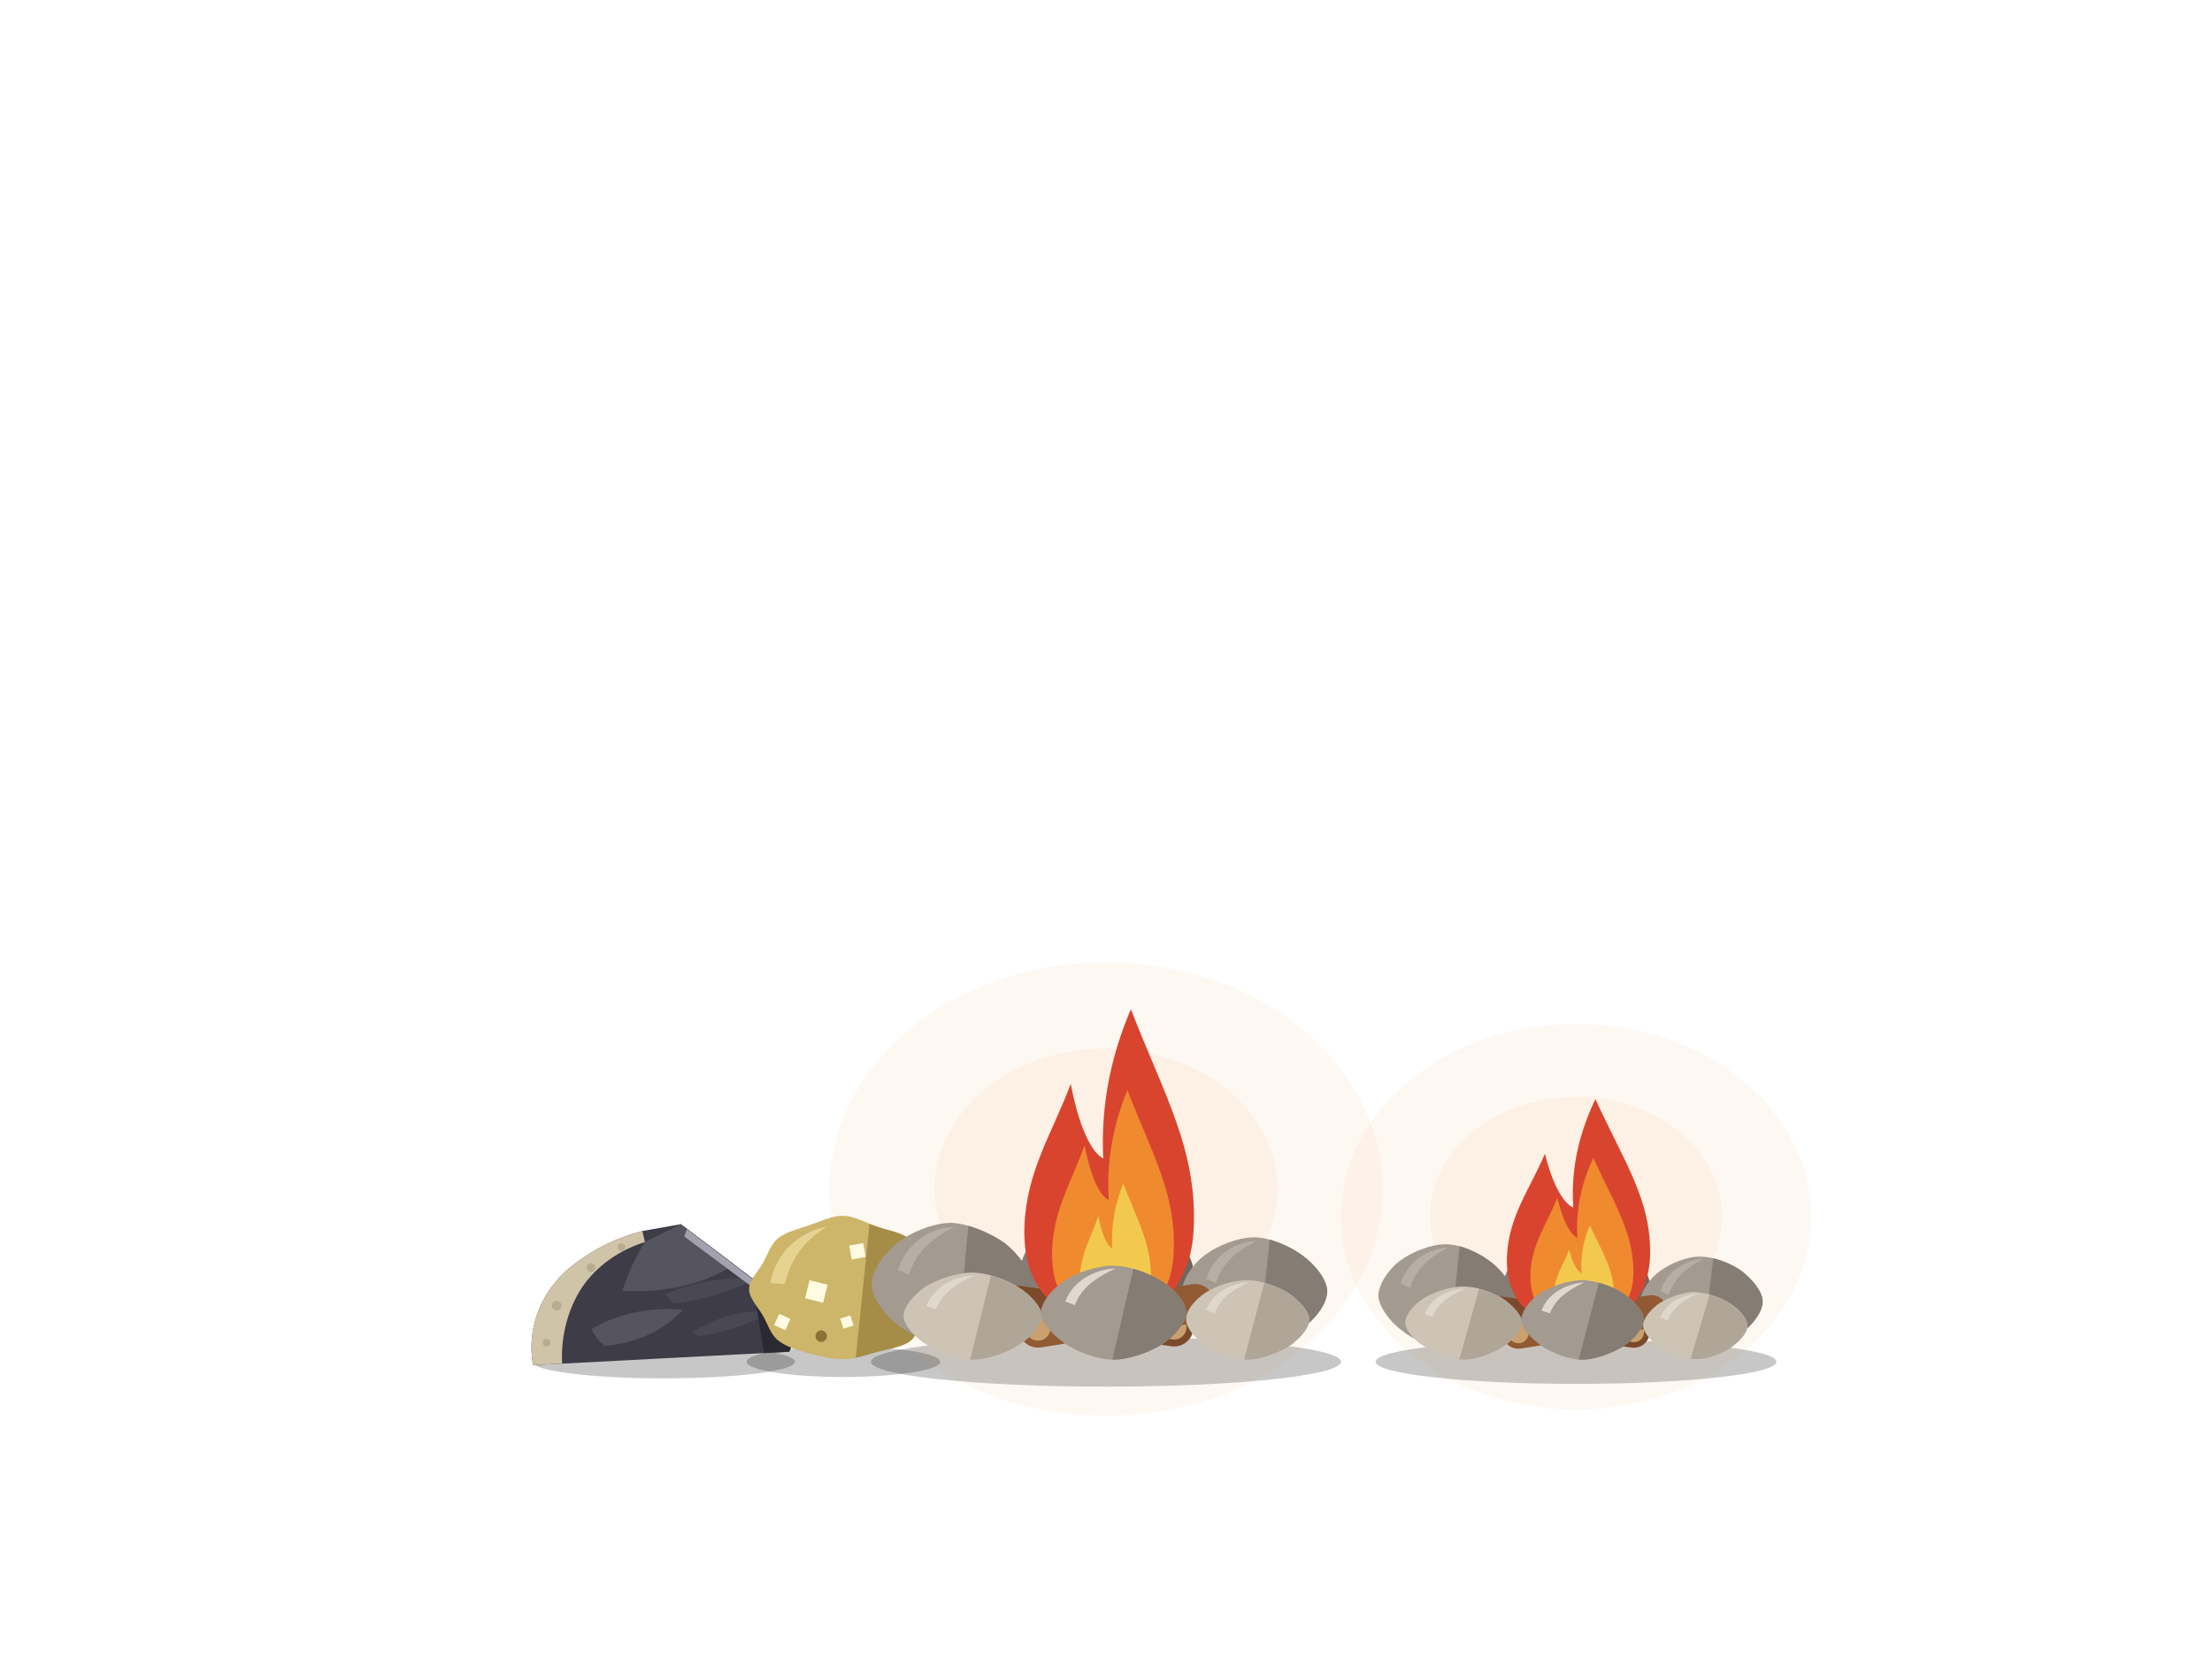
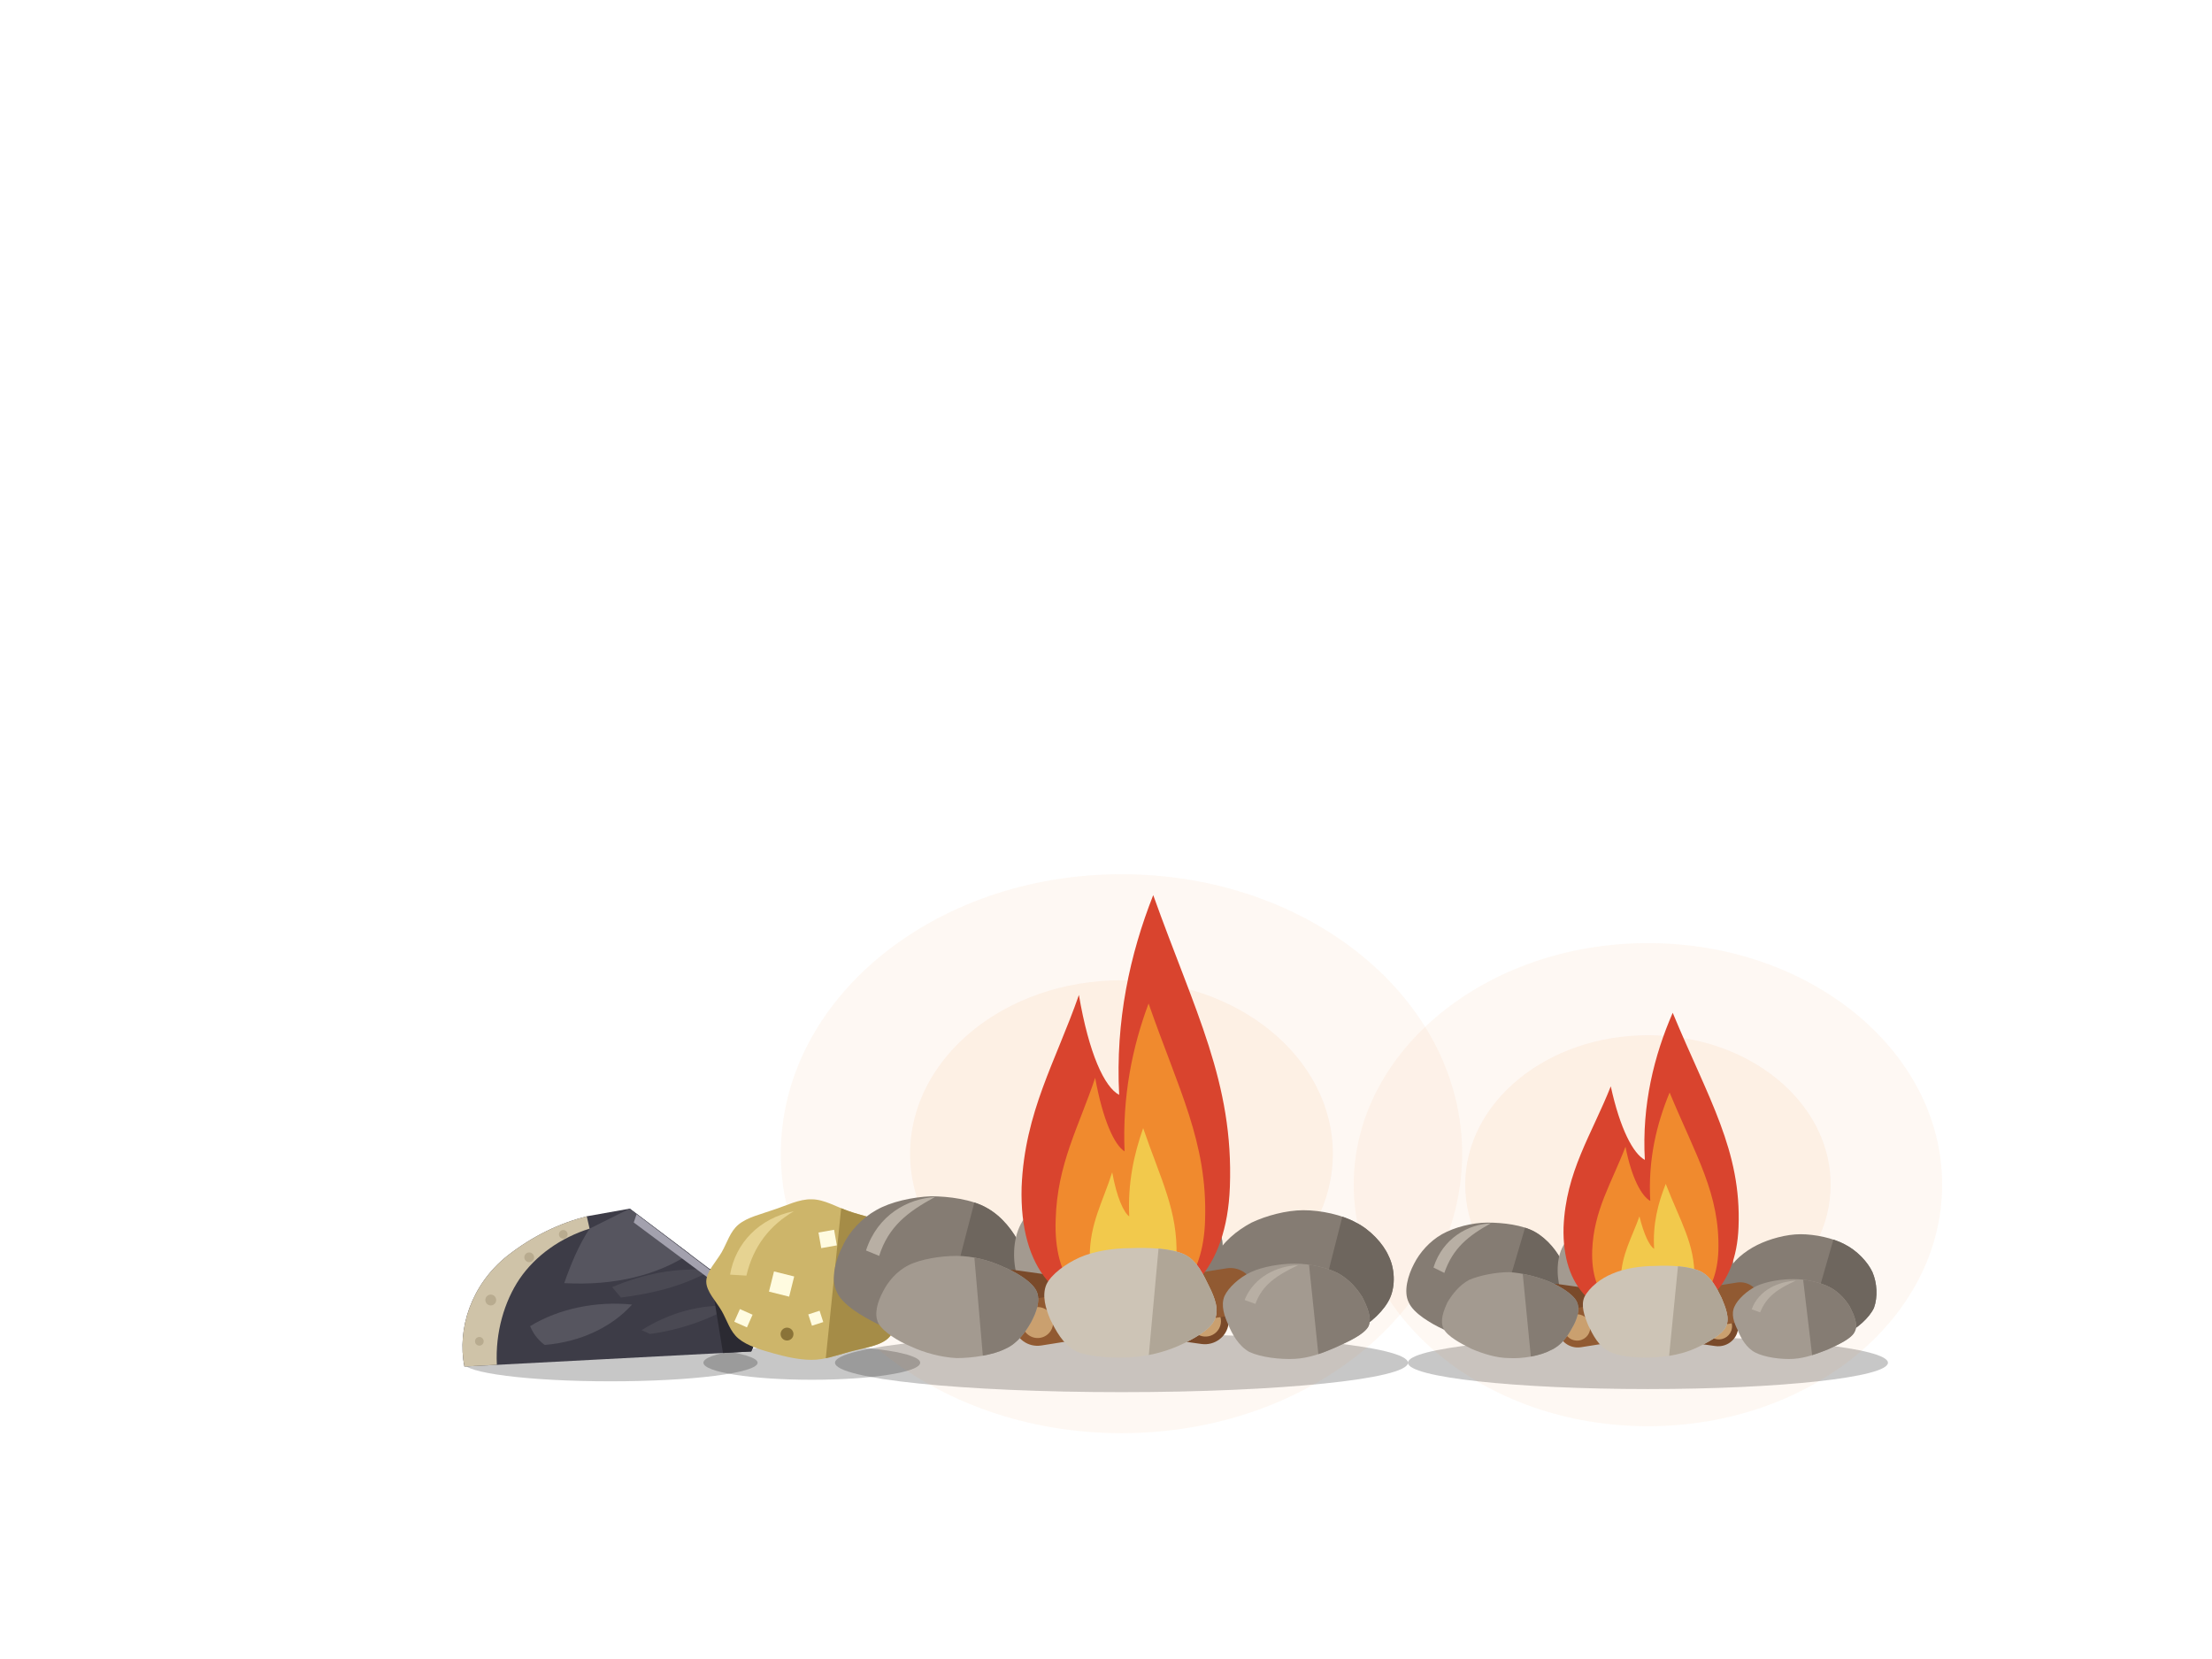
<svg xmlns="http://www.w3.org/2000/svg" width="320" height="240" viewBox="0 0 320 240">
-   <ellipse cx="160" cy="197" rx="34" ry="3.6" fill="#000" opacity=".22" />
-   <ellipse cx="228" cy="197" rx="29" ry="3.2" fill="#000" opacity=".22" />
-   <ellipse cx="96" cy="197" rx="19" ry="2.4" fill="#000" opacity=".22" />
-   <ellipse cx="122" cy="197" rx="14" ry="2.2" fill="#000" opacity=".22" />
-   <g fill="#f08a2e">
-     <ellipse cx="160" cy="172" rx="40" ry="32.8" opacity=".06" />
-     <ellipse cx="160" cy="172" rx="24.8" ry="20.3" opacity=".08" />
-   </g>
-   <g fill="#f08a2e">
-     <ellipse cx="228" cy="176" rx="34" ry="27.9" opacity=".06" />
-     <ellipse cx="228" cy="176" rx="21.1" ry="17.3" opacity=".08" />
-   </g>
-   <g transform="translate(96 196.5) rotate(-3) scale(0.7)">
-     <clipPath id="hth-fl">
-       <path d="M-27 0C-28-7-25-15-18-20C-13-23.5-8-25.5-3-26.5L5-27.5 27-9 27.5-3 26 0Z" />
-     </clipPath>
-     <path fill="#3d3c47" d="M-27 0C-28-7-25-15-18-20C-13-23.5-8-25.5-3-26.5L5-27.5 27-9 27.5-3 26 0Z" />
-     <g clip-path="url(#hth-fl)">
-       <path fill="#56555f" d="M-2.6-24.2 5-27.5 15.6-18.6C9.5-15 1.5-13.4-7.8-14.4C-6.4-17.8-4.8-21.2-2.6-24.2Z" />
-       <path fill="#56555f" d="M-14.5-6.8C-9-9.8-2-10.8 4.5-9.8C.5-5.8-5.4-3.4-12-3.2C-13.2-4.2-14-5.4-14.5-6.8Z" />
-       <path fill="#4a4953" d="M1-13.2C7-15.4 13-16.2 19.5-15.4C14-12.6 8-11.6 2.5-11.2Z M6-5C11.5-8 17-9.2 23-8.6C18-6 12.5-4.6 7.5-4.2Z" />
-       <path fill="#2b2a32" d="M17.5-30H31V2H21Z" />
-       <path fill="#cfc3a8" d="M-27 0C-28-7-25-15-18-20C-13-23.5-8-25.5-3-26.5L-2.6-24.2C-8-22.8-12.8-19.8-16-15.6C-19-11.6-21-6-21 0Z" />
-       <g fill="#b8ab8f">
-         <circle cx="-21.5" cy="-12" r="1" />
-         <circle cx="-14" cy="-19.5" r=".9" />
-         <circle cx="-24" cy="-4.5" r=".8" />
-         <circle cx="-7.5" cy="-23.4" r=".8" />
+   <g transform="translate(-19.2 -23.5) scale(1.12)">
+     <ellipse cx="162" cy="197" rx="37" ry="3.8" fill="#000" opacity=".22" />
+     <ellipse cx="230" cy="197" rx="31" ry="3.4" fill="#000" opacity=".22" />
+     <ellipse cx="96" cy="197" rx="19" ry="2.4" fill="#000" opacity=".22" />
+     <ellipse cx="122" cy="197" rx="14" ry="2.2" fill="#000" opacity=".22" />
+     <g fill="#f08a2e">
+       <ellipse cx="162" cy="170" rx="44" ry="36.1" opacity=".06" />
+       <ellipse cx="162" cy="170" rx="27.3" ry="22.4" opacity=".08" />
+     </g>
+     <g fill="#f08a2e">
+       <ellipse cx="230" cy="174" rx="38" ry="31.2" opacity=".06" />
+       <ellipse cx="230" cy="174" rx="23.6" ry="19.3" opacity=".08" />
+     </g>
+     <g transform="translate(96 196.5) rotate(-3) scale(0.7)">
+       <clipPath id="hth-fl">
+         <path d="M-27 0C-28-7-25-15-18-20C-13-23.5-8-25.5-3-26.5L5-27.5 27-9 27.5-3 26 0Z" />
+       </clipPath>
+       <path fill="#3d3c47" d="M-27 0C-28-7-25-15-18-20C-13-23.5-8-25.5-3-26.5L5-27.5 27-9 27.5-3 26 0Z" />
+       <g clip-path="url(#hth-fl)">
+         <path fill="#56555f" d="M-2.6-24.2 5-27.5 15.6-18.6C9.5-15 1.5-13.4-7.8-14.4C-6.4-17.8-4.8-21.2-2.6-24.2Z" />
+         <path fill="#56555f" d="M-14.5-6.8C-9-9.8-2-10.8 4.5-9.8C.5-5.8-5.4-3.4-12-3.2C-13.2-4.2-14-5.4-14.5-6.8Z" />
+         <path fill="#4a4953" d="M1-13.2C7-15.4 13-16.2 19.5-15.4C14-12.6 8-11.6 2.5-11.2Z M6-5C11.5-8 17-9.2 23-8.6C18-6 12.5-4.6 7.5-4.2Z" />
+         <path fill="#2b2a32" d="M17.5-30H31V2H21Z" />
+         <path fill="#cfc3a8" d="M-27 0C-28-7-25-15-18-20C-13-23.5-8-25.5-3-26.5L-2.6-24.2C-8-22.8-12.8-19.8-16-15.6C-19-11.6-21-6-21 0Z" />
+         <g fill="#b8ab8f">
+           <circle cx="-21.5" cy="-12" r="1" />
+           <circle cx="-14" cy="-19.5" r=".9" />
+           <circle cx="-24" cy="-4.5" r=".8" />
+           <circle cx="-7.5" cy="-23.4" r=".8" />
+         </g>
+       </g>
+       <path fill="#a3a1ae" d="M6.2-26.4 26.2-9.5 25.5-8.4 5.6-24.9Z" />
+     </g>
+     <g transform="translate(122 196.5) scale(0.64)">
+       <clipPath id="hth-nd">
+         <path d="M0-32.2C2.5-32.2 5.1-30.6 7.5-29.8C10-28.9 12.9-28.5 14.8-27.1C16.6-25.8 17.5-23.5 18.6-21.6C19.6-19.7 21-17.6 20.9-15.6C20.8-13.6 19.2-11.7 18.2-9.7C17.2-7.8 16.8-5.2 15.1-3.9C13.3-2.5 10-2.1 7.5-1.4C5-0.7 2.5 0.2 0 0.2C-2.5 0.2-5.2-0.4-7.7-1.1C-10.2-1.8-13-2.6-14.8-4.1C-16.5-5.5-17.1-7.8-18.2-9.7C-19.3-11.6-21.3-13.6-21.3-15.6C-21.3-17.6-19.3-19.6-18.2-21.5C-17.1-23.4-16.5-25.7-14.8-27.1C-13-28.6-10.2-29.2-7.7-30.1C-5.2-30.9-2.5-32.3 0-32.2Z" />
+       </clipPath>
+       <path fill="#cdb56a" d="M0-32.2C2.5-32.2 5.1-30.6 7.5-29.8C10-28.9 12.9-28.5 14.8-27.1C16.6-25.8 17.5-23.5 18.6-21.6C19.6-19.7 21-17.6 20.9-15.6C20.8-13.6 19.2-11.7 18.2-9.7C17.2-7.8 16.8-5.2 15.1-3.9C13.3-2.5 10-2.1 7.5-1.4C5-0.7 2.5 0.2 0 0.2C-2.5 0.2-5.2-0.4-7.7-1.1C-10.2-1.8-13-2.6-14.8-4.1C-16.5-5.5-17.1-7.8-18.2-9.7C-19.3-11.6-21.3-13.6-21.3-15.6C-21.3-17.6-19.3-19.6-18.2-21.5C-17.1-23.4-16.5-25.7-14.8-27.1C-13-28.6-10.2-29.2-7.7-30.1C-5.2-30.9-2.5-32.3 0-32.2Z" />
+       <g clip-path="url(#hth-nd)">
+         <path fill="#a58c47" d="M6.5-36H26V3H2.5Z" />
+         <path fill="#e6d392" d="M-16.5-17C-15.4-23.4-10.6-28.4-3.6-29.8C-8.4-27-11.8-22.8-13.2-16.8Z" />
+         <g fill="#8a7338">
+           <circle cx="-5" cy="-5" r="1.3" />
+           <circle cx="12.5" cy="-19" r="1.3" />
+         </g>
+       </g>
+       <g fill="#fffbe0">
+         <rect x="-8.2" y="-17.2" width="4.2" height="4.2" transform="rotate(14 -6.1 -15.1)" />
+         <rect x="1.6" y="-25.8" width="3.2" height="3.2" transform="rotate(-10 3.2 -24.2)" />
+         <rect x="-15.2" y="-9.6" width="2.8" height="2.8" transform="rotate(24 -13.8 -8.2)" />
+         <rect x="-.4" y="-9.4" width="2.4" height="2.4" transform="rotate(-18 .8 -8.2)" />
      </g>
    </g>
-     <path fill="#a3a1ae" d="M6.2-26.4 26.2-9.5 25.5-8.4 5.6-24.9Z" />
-   </g>
-   <g transform="translate(122 196.5) scale(0.64)">
-     <clipPath id="hth-nd">
-       <path d="M0 -32.2C2.5 -32.2 5.1 -30.6 7.5 -29.8C10 -28.9 12.9 -28.5 14.8 -27.1C16.6 -25.8 17.5 -23.5 18.6 -21.6C19.6 -19.7 21 -17.6 20.9 -15.6C20.8 -13.6 19.2 -11.7 18.2 -9.7C17.2 -7.8 16.8 -5.2 15.1 -3.9C13.3 -2.5 10 -2.1 7.5 -1.4C5 -0.7 2.5 0.2 0 0.2C-2.5 0.2 -5.2 -0.4 -7.7 -1.1C-10.2 -1.8 -13 -2.6 -14.8 -4.1C-16.5 -5.5 -17.1 -7.8 -18.2 -9.7C-19.3 -11.6 -21.3 -13.6 -21.3 -15.6C-21.3 -17.6 -19.3 -19.6 -18.2 -21.5C-17.1 -23.4 -16.5 -25.7 -14.8 -27.1C-13 -28.6 -10.2 -29.2 -7.7 -30.1C-5.2 -30.9 -2.5 -32.3 0 -32.2Z" />
+     <clipPath id="hth-a-b0">
+       <path d="M137.4 175.5C139.7 175.5 142.7 175.9 144.6 177C146.6 178.1 148.1 180.1 148.9 181.8C149.7 183.6 149.9 185.9 149.2 187.7C148.5 189.5 146.7 191.6 144.7 192.6C142.7 193.6 139.7 193.9 137.4 193.8C135 193.7 132.6 193 130.5 192C128.5 191 125.9 189.5 125.2 187.8C124.4 186.1 125.1 183.6 126 181.9C126.8 180.1 128.5 178.3 130.3 177.3C132.2 176.2 135 175.6 137.4 175.5Z" />
    </clipPath>
-     <path fill="#cdb56a" d="M0 -32.2C2.5 -32.2 5.1 -30.6 7.5 -29.8C10 -28.9 12.9 -28.5 14.8 -27.1C16.6 -25.8 17.5 -23.5 18.6 -21.6C19.6 -19.7 21 -17.6 20.9 -15.6C20.8 -13.6 19.2 -11.7 18.2 -9.7C17.2 -7.8 16.8 -5.2 15.1 -3.9C13.3 -2.5 10 -2.1 7.5 -1.4C5 -0.7 2.5 0.2 0 0.2C-2.5 0.2 -5.2 -0.4 -7.7 -1.1C-10.2 -1.8 -13 -2.6 -14.8 -4.1C-16.5 -5.5 -17.1 -7.8 -18.2 -9.7C-19.3 -11.6 -21.3 -13.6 -21.3 -15.6C-21.3 -17.6 -19.3 -19.6 -18.2 -21.5C-17.1 -23.4 -16.5 -25.7 -14.8 -27.1C-13 -28.6 -10.2 -29.2 -7.7 -30.1C-5.2 -30.9 -2.5 -32.3 0 -32.2Z" />
-     <g clip-path="url(#hth-nd)">
-       <path fill="#a58c47" d="M6.5-36H26V3H2.5Z" />
-       <path fill="#e6d392" d="M-16.5-17C-15.4-23.4-10.6-28.4-3.6-29.8C-8.4-27-11.8-22.8-13.2-16.8Z" />
-       <g fill="#8a7338">
-         <circle cx="-5" cy="-5" r="1.3" />
-         <circle cx="12.5" cy="-19" r="1.3" />
-       </g>
+     <path fill="#857c73" d="M137.4 175.5C139.7 175.5 142.7 175.9 144.6 177C146.6 178.1 148.1 180.1 148.9 181.8C149.7 183.6 149.9 185.9 149.2 187.7C148.5 189.5 146.7 191.6 144.7 192.6C142.7 193.6 139.7 193.9 137.4 193.8C135 193.7 132.6 193 130.5 192C128.5 191 125.9 189.5 125.2 187.8C124.4 186.1 125.1 183.6 126 181.9C126.8 180.1 128.5 178.3 130.3 177.3C132.2 176.2 135 175.6 137.4 175.5Z" />
+     <g clip-path="url(#hth-a-b0)">
+       <path fill="#6e665e" d="M143.8 173.2H152.7V196.3H137.8Z" />
+       <path fill="#b8afa4" d="M129 182.5C130.5 177.9 134.4 175.8 137.9 175.6C134.4 177.5 131.9 179.4 130.7 183.2Z" />
    </g>
-     <g fill="#fffbe0">
-       <rect x="-8.2" y="-17.2" width="4.2" height="4.2" transform="rotate(14 -6.1 -15.1)" />
-       <rect x="1.6" y="-25.8" width="3.2" height="3.2" transform="rotate(-10 3.2 -24.2)" />
-       <rect x="-15.2" y="-9.6" width="2.8" height="2.8" transform="rotate(24 -13.8 -8.2)" />
-       <rect x="-.4" y="-9.4" width="2.4" height="2.4" transform="rotate(-18 .8 -8.2)" />
+     <clipPath id="hth-a-b1">
+       <path d="M162 172.2C164.5 172.2 167.4 173.2 169.5 174.4C171.6 175.7 173.8 177.7 174.6 179.6C175.4 181.6 175.1 184.4 174.3 186.4C173.4 188.4 171.5 190.4 169.5 191.6C167.4 192.9 164.6 194 162 194.1C159.4 194.3 155.9 193.8 153.7 192.6C151.5 191.3 149.6 188.8 148.8 186.6C147.9 184.5 147.9 181.5 148.8 179.5C149.7 177.4 152.2 175.5 154.4 174.3C156.6 173.1 159.5 172.2 162 172.2Z" />
+     </clipPath>
+     <path fill="#a39a90" d="M162 172.2C164.5 172.2 167.4 173.2 169.5 174.4C171.6 175.7 173.8 177.7 174.6 179.6C175.4 181.6 175.1 184.4 174.3 186.4C173.4 188.4 171.5 190.4 169.5 191.6C167.4 192.9 164.6 194 162 194.1C159.4 194.3 155.9 193.8 153.7 192.6C151.5 191.3 149.6 188.8 148.8 186.6C147.9 184.5 147.9 181.5 148.8 179.5C149.7 177.4 152.2 175.5 154.4 174.3C156.6 173.1 159.5 172.2 162 172.2Z" />
+     <g clip-path="url(#hth-a-b1)">
+       <path fill="#857c73" d="M167 169.9H178.4V196.3H164.7Z" />
+     </g>
+     <clipPath id="hth-a-b2">
+       <path d="M185.5 177.3C187.8 177.3 190.5 177.9 192.3 178.9C194.1 179.8 195.8 181.6 196.5 183.2C197.3 184.8 197.4 187 196.7 188.6C196 190.2 194.2 191.9 192.3 192.9C190.4 193.8 187.7 194.7 185.5 194.6C183.4 194.5 181.1 193.3 179.3 192.3C177.5 191.3 175.7 190 174.9 188.4C174.1 186.9 173.7 184.7 174.3 183.1C175 181.5 176.9 179.9 178.8 178.9C180.7 178 183.3 177.3 185.5 177.3Z" />
+     </clipPath>
+     <path fill="#857c73" d="M185.5 177.3C187.8 177.3 190.5 177.9 192.3 178.9C194.1 179.8 195.8 181.6 196.5 183.2C197.3 184.8 197.4 187 196.7 188.6C196 190.2 194.2 191.9 192.3 192.9C190.4 193.8 187.7 194.7 185.5 194.6C183.4 194.5 181.1 193.3 179.3 192.3C177.5 191.3 175.7 190 174.9 188.4C174.1 186.9 173.7 184.7 174.3 183.1C175 181.5 176.9 179.9 178.8 178.9C180.7 178 183.3 177.3 185.5 177.3Z" />
+     <g clip-path="url(#hth-a-b2)">
+       <path fill="#6e665e" d="M191.2 175.5H199.7V196.3H185.9Z" />
+     </g>
+     <g transform="rotate(8 162 190.5)">
+       <rect x="144.5" y="187" width="31.4" height="6.1" rx="3.1" fill="#7a4a2a" />
+       <circle cx="172.9" cy="190.1" r="2" fill="#caa06f" />
+     </g>
+     <g transform="rotate(-9 162 190.5)">
+       <rect x="148" y="187" width="31.4" height="6.1" rx="3.1" fill="#915a32" />
+       <circle cx="151.1" cy="190.1" r="2" fill="#caa06f" />
+     </g>
+     <path fill="#d9442e" d="M166.1 136.6C171.5 151.7 176.5 160.8 176 174.3C175.6 185 170.1 190.4 162 190.4C153.9 190.4 148.8 185 149.1 174.3C149.5 164.6 153.5 158.1 156.5 149.5C157.8 157.1 159.8 161.4 161.7 162.4C161.2 152.8 163.1 144.2 166.1 136.6Z" />
+     <path fill="#f08a2e" d="M165.5 150.6C169.4 161.8 173.1 168.5 172.8 178.5C172.6 186.4 168.6 190.4 162.8 190.4C157 190.4 153.2 186.4 153.5 178.5C153.7 171.3 156.5 166.5 158.6 160.2C159.6 165.7 161.1 168.9 162.4 169.7C162.1 162.6 163.4 156.2 165.5 150.6Z" />
+     <path fill="#f2c94c" d="M164.8 166.7C167.1 173.4 169.3 177.4 169.1 183.3C169 188 166.7 190.4 163.3 190.4C160 190.4 157.8 188 157.9 183.3C157.9 179 159.6 176.2 160.8 172.4C161.4 175.7 162.3 177.6 163 178.1C162.8 173.8 163.6 170.1 164.8 166.7Z" />
+     <clipPath id="hth-a-f0">
+       <path d="M140.7 183.2C142.8 183.2 145 183.8 146.7 184.6C148.4 185.3 150.4 186.5 151 187.7C151.6 188.9 151 190.5 150.3 191.8C149.6 193 148.6 194.5 147 195.2C145.4 196 142.8 196.4 140.7 196.4C138.7 196.3 136.5 195.7 134.8 194.9C133.1 194.2 131.2 193 130.6 191.9C130 190.7 130.5 189.1 131.2 187.8C131.8 186.6 132.9 185.2 134.5 184.4C136.1 183.6 138.7 183.2 140.7 183.2Z" />
+     </clipPath>
+     <path fill="#a39a90" d="M140.7 183.2C142.8 183.2 145 183.8 146.7 184.6C148.4 185.3 150.4 186.5 151 187.7C151.6 188.9 151 190.5 150.3 191.8C149.6 193 148.6 194.5 147 195.2C145.4 196 142.8 196.4 140.7 196.4C138.7 196.3 136.5 195.7 134.8 194.9C133.1 194.2 131.2 193 130.6 191.9C130 190.7 130.5 189.1 131.2 187.8C131.8 186.6 132.9 185.2 134.5 184.4C136.1 183.6 138.7 183.2 140.7 183.2Z" />
+     <g clip-path="url(#hth-a-f0)">
+       <path fill="#857c73" d="M142.8 181.1H154.4V198.5H144.3Z" />
+     </g>
+     <clipPath id="hth-a-f1">
+       <path d="M163.1 182.2C165.4 182.1 168.4 182.2 170.1 183C171.8 183.8 172.6 185.7 173.3 187.1C174 188.5 174.7 190.2 174 191.5C173.4 192.8 171.2 194 169.4 194.8C167.6 195.6 165.3 196.2 163.1 196.3C160.9 196.4 157.9 196.3 156.1 195.5C154.4 194.6 153.5 192.8 152.8 191.4C152.2 190 151.7 188.3 152.3 186.9C152.9 185.6 154.8 184.2 156.6 183.4C158.4 182.6 160.9 182.2 163.1 182.2Z" />
+     </clipPath>
+     <path fill="#cdc4b6" d="M163.1 182.2C165.4 182.1 168.4 182.2 170.1 183C171.8 183.8 172.6 185.7 173.3 187.1C174 188.5 174.7 190.2 174 191.5C173.4 192.8 171.2 194 169.4 194.8C167.6 195.6 165.3 196.2 163.1 196.3C160.9 196.4 157.9 196.3 156.1 195.5C154.4 194.6 153.5 192.8 152.8 191.4C152.2 190 151.7 188.3 152.3 186.9C152.9 185.6 154.8 184.2 156.6 183.4C158.4 182.6 160.9 182.2 163.1 182.2Z" />
+     <g clip-path="url(#hth-a-f1)">
+       <path fill="#b0a697" d="M167 179.9H177.3V198.5H165.3Z" />
+     </g>
+     <clipPath id="hth-a-f2">
+       <path d="M184.4 184.2C186.3 184.2 188.5 184.7 189.9 185.4C191.4 186.2 192.4 187.4 193.1 188.5C193.7 189.7 194.4 191.2 193.9 192.3C193.3 193.4 191.2 194.3 189.7 195C188.1 195.7 186.3 196.4 184.4 196.5C182.5 196.6 180 196.3 178.5 195.6C177.1 194.8 176.3 193.3 175.8 192.1C175.3 191 174.8 189.6 175.3 188.4C175.8 187.3 177.2 186 178.7 185.3C180.2 184.6 182.5 184.2 184.4 184.2Z" />
+     </clipPath>
+     <path fill="#a39a90" d="M184.4 184.2C186.3 184.2 188.5 184.7 189.9 185.4C191.4 186.2 192.4 187.4 193.1 188.5C193.7 189.7 194.4 191.2 193.9 192.3C193.3 193.4 191.2 194.3 189.7 195C188.1 195.7 186.3 196.4 184.4 196.5C182.5 196.6 180 196.3 178.5 195.6C177.1 194.8 176.3 193.3 175.8 192.1C175.3 191 174.8 189.6 175.3 188.4C175.8 187.3 177.2 186 178.7 185.3C180.2 184.6 182.5 184.2 184.4 184.2Z" />
+     <g clip-path="url(#hth-a-f2)">
+       <path fill="#857c73" d="M186 182.2H196.9V198.5H187.7Z" />
+       <path fill="#b8afa4" d="M177.9 188.9C179.1 185.9 182.1 184.5 184.8 184.4C182.1 185.7 180.2 186.9 179.3 189.4Z" />
+     </g>
+     <clipPath id="hth-b-b0">
+       <path d="M209.3 178.9C211.3 178.9 213.8 179.2 215.4 180.1C217 181 218.4 182.7 219 184.2C219.6 185.7 219.9 187.6 219.3 189.1C218.7 190.6 217.1 192.3 215.5 193.2C213.8 194 211.3 194.3 209.3 194.2C207.3 194.1 205.3 193.6 203.6 192.7C201.9 191.9 199.7 190.6 199.1 189.2C198.4 187.8 199 185.7 199.8 184.2C200.5 182.8 201.8 181.3 203.4 180.4C205 179.5 207.3 178.9 209.3 178.9Z" />
+     </clipPath>
+     <path fill="#857c73" d="M209.3 178.9C211.3 178.9 213.8 179.2 215.4 180.1C217 181 218.4 182.7 219 184.2C219.6 185.7 219.9 187.6 219.3 189.1C218.7 190.6 217.1 192.3 215.5 193.2C213.8 194 211.3 194.3 209.3 194.2C207.3 194.1 205.3 193.6 203.6 192.7C201.9 191.9 199.7 190.6 199.1 189.2C198.4 187.8 199 185.7 199.8 184.2C200.5 182.8 201.8 181.3 203.4 180.4C205 179.5 207.3 178.9 209.3 178.9Z" />
+     <g clip-path="url(#hth-b-b0)">
+       <path fill="#6e665e" d="M215 176.6H222.7V196.6H209.1Z" />
+       <path fill="#b8afa4" d="M202.3 184.7C203.5 180.9 206.8 179.1 209.7 179C206.8 180.6 204.8 182.2 203.7 185.4Z" />
+     </g>
+     <clipPath id="hth-b-b1">
+       <path d="M230 176.1C232.1 176.1 234.5 176.9 236.3 178C238.1 179 239.9 180.7 240.6 182.4C241.3 184 241 186.3 240.3 188C239.6 189.7 238 191.3 236.3 192.4C234.6 193.5 232.2 194.4 230 194.5C227.8 194.6 224.9 194.3 223 193.2C221.2 192.2 219.6 190.1 218.9 188.2C218.2 186.4 218.1 183.9 218.9 182.2C219.7 180.5 221.7 178.9 223.6 177.9C225.4 176.9 227.9 176.1 230 176.1Z" />
+     </clipPath>
+     <path fill="#a39a90" d="M230 176.1C232.1 176.1 234.5 176.9 236.3 178C238.1 179 239.9 180.7 240.6 182.4C241.3 184 241 186.3 240.3 188C239.6 189.7 238 191.3 236.3 192.4C234.6 193.5 232.2 194.4 230 194.5C227.8 194.6 224.9 194.3 223 193.2C221.2 192.2 219.6 190.1 218.9 188.2C218.2 186.4 218.1 183.9 218.9 182.2C219.7 180.5 221.7 178.9 223.6 177.9C225.4 176.9 227.9 176.1 230 176.1Z" />
+     <g clip-path="url(#hth-b-b1)">
+       <path fill="#857c73" d="M234.2 173.8H244.3V196.6H231.9Z" />
+     </g>
+     <clipPath id="hth-b-b2">
+       <path d="M249.7 180.4C251.6 180.4 253.9 180.9 255.4 181.7C257 182.5 258.4 184 259 185.3C259.6 186.7 259.7 188.5 259.2 189.9C258.6 191.2 257 192.6 255.4 193.4C253.9 194.3 251.6 195 249.7 194.9C247.9 194.8 246 193.8 244.5 193C243 192.1 241.5 191 240.8 189.7C240.1 188.5 239.8 186.6 240.3 185.3C240.9 183.9 242.5 182.6 244.1 181.8C245.7 181 247.9 180.4 249.7 180.4Z" />
+     </clipPath>
+     <path fill="#857c73" d="M249.7 180.4C251.6 180.4 253.9 180.9 255.4 181.7C257 182.5 258.4 184 259 185.3C259.6 186.7 259.7 188.5 259.2 189.9C258.6 191.2 257 192.6 255.4 193.4C253.9 194.3 251.6 195 249.7 194.9C247.9 194.8 246 193.8 244.5 193C243 192.1 241.5 191 240.8 189.7C240.1 188.5 239.8 186.6 240.3 185.3C240.9 183.9 242.5 182.6 244.1 181.8C245.7 181 247.9 180.4 249.7 180.4Z" />
+     <g clip-path="url(#hth-b-b2)">
+       <path fill="#6e665e" d="M254.7 178.5H262.1V196.6H249.5Z" />
+     </g>
+     <g transform="rotate(8 230 191.4)">
+       <rect x="215.3" y="188.5" width="26.4" height="5.1" rx="2.6" fill="#7a4a2a" />
+       <circle cx="239.2" cy="191" r="1.7" fill="#caa06f" />
+     </g>
+     <g transform="rotate(-9 230 191.4)">
+       <rect x="218.3" y="188.5" width="26.4" height="5.1" rx="2.6" fill="#915a32" />
+       <circle cx="220.8" cy="191" r="1.7" fill="#caa06f" />
+     </g>
+     <path fill="#d9442e" d="M233.2 151.8C237.8 162.9 242.1 169.6 241.7 179.5C241.4 187.4 236.8 191.3 230 191.3C223.2 191.3 218.9 187.4 219.1 179.5C219.4 172.3 222.7 167.6 225.2 161.3C226.4 166.8 228.1 170 229.6 170.8C229.2 163.7 230.8 157.3 233.2 151.8Z" />
+     <path fill="#f08a2e" d="M232.8 162.1C236.2 170.3 239.3 175.2 239.1 182.5C238.9 188.4 235.5 191.3 230.7 191.3C225.8 191.3 222.6 188.4 222.8 182.5C223 177.3 225.3 173.8 227.1 169.1C227.9 173.2 229.2 175.5 230.3 176.1C230 170.8 231.1 166.2 232.8 162.1Z" />
+     <path fill="#f2c94c" d="M232.3 173.9C234.2 178.8 236.1 181.7 236 186.1C235.9 189.6 234 191.3 231.1 191.3C228.3 191.3 226.4 189.6 226.5 186.1C226.6 183 227.9 180.9 228.9 178.1C229.5 180.5 230.2 181.9 230.8 182.3C230.6 179.1 231.3 176.4 232.3 173.9Z" />
+     <clipPath id="hth-b-f0">
+       <path d="M212.1 185.3C213.8 185.4 215.7 185.9 217.2 186.5C218.6 187.1 220.3 188.1 220.8 189.1C221.3 190.1 220.8 191.5 220.2 192.5C219.6 193.6 218.8 194.8 217.4 195.4C216.1 196.1 213.8 196.5 212.1 196.4C210.4 196.4 208.6 195.8 207.2 195.2C205.8 194.5 204.1 193.6 203.6 192.6C203.1 191.6 203.6 190.3 204.1 189.2C204.7 188.2 205.6 187 206.9 186.3C208.3 185.7 210.4 185.3 212.1 185.3Z" />
+     </clipPath>
+     <path fill="#a39a90" d="M212.1 185.3C213.8 185.4 215.7 185.9 217.2 186.5C218.6 187.1 220.3 188.1 220.8 189.1C221.3 190.1 220.8 191.5 220.2 192.5C219.6 193.6 218.8 194.8 217.4 195.4C216.1 196.1 213.8 196.5 212.1 196.4C210.4 196.4 208.6 195.8 207.2 195.2C205.8 194.5 204.1 193.6 203.6 192.6C203.1 191.6 203.6 190.3 204.1 189.2C204.7 188.2 205.6 187 206.9 186.3C208.3 185.7 210.4 185.3 212.1 185.3Z" />
+     <g clip-path="url(#hth-b-f0)">
+       <path fill="#857c73" d="M213.6 183.2H224.1V198.5H215.1Z" />
+     </g>
+     <clipPath id="hth-b-f1">
+       <path d="M230.9 184.5C232.8 184.4 235.3 184.5 236.8 185.2C238.2 185.9 238.9 187.4 239.5 188.6C240 189.8 240.6 191.2 240.1 192.3C239.6 193.4 237.7 194.4 236.2 195.1C234.7 195.8 232.8 196.2 230.9 196.3C229.1 196.4 226.5 196.3 225.1 195.6C223.6 194.9 222.9 193.4 222.3 192.2C221.8 191 221.3 189.6 221.8 188.5C222.4 187.3 223.9 186.1 225.4 185.5C227 184.8 229.1 184.5 230.9 184.5Z" />
+     </clipPath>
+     <path fill="#cdc4b6" d="M230.9 184.5C232.8 184.4 235.3 184.5 236.8 185.2C238.2 185.9 238.9 187.4 239.5 188.6C240 189.8 240.6 191.2 240.1 192.3C239.6 193.4 237.7 194.4 236.2 195.1C234.7 195.8 232.8 196.2 230.9 196.3C229.1 196.4 226.5 196.3 225.1 195.6C223.6 194.9 222.9 193.4 222.3 192.2C221.8 191 221.3 189.6 221.8 188.5C222.4 187.3 223.9 186.1 225.4 185.5C227 184.8 229.1 184.5 230.9 184.5Z" />
+     <g clip-path="url(#hth-b-f1)">
+       <path fill="#b0a697" d="M234.1 182.3H243.3V198.5H232.5Z" />
+     </g>
+     <clipPath id="hth-b-f2">
+       <path d="M248.8 186.2C250.4 186.2 252.2 186.6 253.4 187.2C254.6 187.8 255.5 188.8 256.1 189.8C256.6 190.8 257.2 192.1 256.7 193C256.3 193.9 254.5 194.7 253.2 195.3C251.9 195.8 250.4 196.4 248.8 196.5C247.2 196.6 245.1 196.3 243.9 195.7C242.7 195.1 242 193.8 241.6 192.8C241.1 191.8 240.7 190.7 241.2 189.7C241.6 188.8 242.8 187.7 244 187.1C245.3 186.5 247.2 186.2 248.8 186.2Z" />
+     </clipPath>
+     <path fill="#a39a90" d="M248.8 186.2C250.4 186.2 252.2 186.6 253.4 187.2C254.6 187.8 255.5 188.8 256.1 189.8C256.6 190.8 257.2 192.1 256.7 193C256.3 193.9 254.5 194.7 253.2 195.3C251.9 195.8 250.4 196.4 248.8 196.5C247.2 196.6 245.1 196.3 243.9 195.7C242.7 195.1 242 193.8 241.6 192.8C241.1 191.8 240.7 190.7 241.2 189.7C241.6 188.8 242.8 187.7 244 187.1C245.3 186.5 247.2 186.2 248.8 186.2Z" />
+     <g clip-path="url(#hth-b-f2)">
+       <path fill="#857c73" d="M249.8 184.2H259.8V198.5H251.5Z" />
+       <path fill="#b8afa4" d="M243.4 190.1C244.3 187.6 246.9 186.5 249.1 186.4C246.9 187.4 245.3 188.4 244.5 190.5Z" />
    </g>
  </g>
-   <clipPath id="hth-a-b0">
-     <path d="M137.6 176.9C140.1 177 143.3 178.4 145.3 179.8C147.2 181.3 149.2 183.8 149.2 185.8C149.2 187.8 147.3 190.3 145.3 191.8C143.4 193.3 140.1 194.7 137.6 194.7C135 194.7 131.9 193.2 129.9 191.7C128 190.2 126.1 187.8 126.1 185.8C126.1 183.8 127.9 181.3 129.8 179.8C131.7 178.3 135 176.9 137.6 176.9Z" />
-   </clipPath>
-   <path fill="#a39a90" d="M137.6 176.9C140.1 177 143.3 178.4 145.3 179.8C147.2 181.3 149.2 183.8 149.2 185.8C149.2 187.8 147.3 190.3 145.3 191.8C143.4 193.3 140.1 194.7 137.6 194.7C135 194.7 131.9 193.2 129.9 191.7C128 190.2 126.1 187.8 126.1 185.8C126.1 183.8 127.9 181.3 129.8 179.8C131.7 178.3 135 176.9 137.6 176.9Z" />
-   <g clip-path="url(#hth-a-b0)">
-     <path fill="#857c73" d="M140.3 175.1H151.8V196.5H138.3Z" />
-     <path fill="#b8afa4" d="M129.9 183.7C131.3 179.5 134.9 177.6 138 177.5C134.9 179.2 132.6 180.9 131.5 184.4Z" />
-   </g>
-   <clipPath id="hth-a-b1">
-     <path d="M160 173.9C162.8 173.9 166.3 175.5 168.4 177.3C170.5 179 172.7 181.9 172.7 184.3C172.7 186.6 170.6 189.6 168.5 191.3C166.4 193.1 162.8 194.8 160 194.8C157.2 194.7 153.8 192.9 151.7 191.2C149.6 189.4 147.5 186.6 147.5 184.3C147.5 181.9 149.4 178.9 151.5 177.2C153.6 175.5 157.2 173.8 160 173.9Z" />
-   </clipPath>
-   <path fill="#857c73" d="M160 173.9C162.8 173.9 166.3 175.5 168.4 177.3C170.5 179 172.7 181.9 172.7 184.3C172.7 186.6 170.6 189.6 168.5 191.3C166.4 193.1 162.8 194.8 160 194.8C157.2 194.7 153.8 192.9 151.7 191.2C149.6 189.4 147.5 186.6 147.5 184.3C147.5 181.9 149.4 178.9 151.5 177.2C153.6 175.5 157.2 173.8 160 173.9Z" />
-   <g clip-path="url(#hth-a-b1)">
-     <path fill="#6e665e" d="M162.9 172.1H175.2V196.5H160.9Z" />
-     <path fill="#b8afa4" d="M151.7 181.8C153.1 176.9 157.1 174.7 160.5 174.5C157.1 176.5 154.6 178.5 153.4 182.6Z" />
-   </g>
-   <clipPath id="hth-a-b2">
-     <path d="M181.4 179C183.8 179 186.6 180.3 188.4 181.6C190.2 182.9 192 185.1 192 186.8C192 188.6 190.3 190.8 188.5 192.1C186.7 193.4 183.8 194.7 181.4 194.7C179.1 194.7 176.2 193.3 174.5 192C172.8 190.7 171 188.6 171 186.8C171 185.1 172.6 182.8 174.4 181.5C176.1 180.2 179.1 179 181.4 179Z" />
-   </clipPath>
-   <path fill="#a39a90" d="M181.4 179C183.8 179 186.6 180.3 188.4 181.6C190.2 182.9 192 185.1 192 186.8C192 188.6 190.3 190.8 188.5 192.1C186.7 193.4 183.8 194.7 181.4 194.7C179.1 194.7 176.2 193.3 174.5 192C172.8 190.7 171 188.6 171 186.8C171 185.1 172.6 182.8 174.4 181.5C176.1 180.2 179.1 179 181.4 179Z" />
-   <g clip-path="url(#hth-a-b2)">
-     <path fill="#857c73" d="M183.9 177.2H194.6V196.5H181.9Z" />
-     <path fill="#b8afa4" d="M174.5 185C175.7 181.3 179 179.6 181.8 179.5C179 181 176.9 182.5 175.9 185.6Z" />
-   </g>
-   <g transform="rotate(8 160 191)">
-     <rect x="144.1" y="187.8" width="28.6" height="5.6" rx="2.8" fill="#7a4a2a" />
-     <circle cx="169.9" cy="190.6" r="1.8" fill="#caa06f" />
-   </g>
-   <g transform="rotate(-9 160 191)">
-     <rect x="147.3" y="187.8" width="28.6" height="5.6" rx="2.8" fill="#915a32" />
-     <circle cx="150.1" cy="190.6" r="1.8" fill="#caa06f" />
-   </g>
-   <path fill="#d9442e" d="M163.6 146C168.5 158.6 173.1 166.2 172.7 177.4C172.4 186.4 167.3 190.9 160 190.9C152.7 190.9 147.9 186.4 148.2 177.4C148.5 169.4 152.2 164 154.9 156.8C156.1 163.1 157.9 166.7 159.6 167.6C159.2 159.5 160.9 152.3 163.6 146Z" />
-   <path fill="#f08a2e" d="M163.1 157.7C166.7 167 170.1 172.6 169.8 180.9C169.6 187.6 166 190.9 160.7 190.9C155.4 190.9 152 187.6 152.2 180.9C152.4 175 155 171 156.9 165.7C157.8 170.3 159.1 173 160.4 173.6C160 167.7 161.2 162.3 163.1 157.7Z" />
-   <path fill="#f2c94c" d="M162.5 171.2C164.6 176.7 166.6 180 166.5 185C166.4 188.9 164.3 190.9 161.2 190.9C158.1 190.9 156.1 188.9 156.2 185C156.3 181.4 157.8 179.1 158.9 175.9C159.4 178.7 160.2 180.2 160.9 180.6C160.7 177.1 161.4 173.9 162.5 171.2Z" />
-   <clipPath id="hth-a-f0">
-     <path d="M140.6 184.1C142.8 184.1 145.6 185.1 147.3 186.2C148.9 187.2 150.7 189 150.7 190.4C150.7 191.8 149 193.6 147.3 194.6C145.7 195.7 142.8 196.7 140.6 196.7C138.4 196.7 135.7 195.6 134 194.5C132.4 193.5 130.8 191.8 130.7 190.4C130.7 189 132.3 187.2 133.9 186.1C135.6 185.1 138.4 184.1 140.6 184.1Z" />
-   </clipPath>
-   <path fill="#cdc4b6" d="M140.6 184.1C142.8 184.1 145.6 185.1 147.3 186.2C148.9 187.2 150.7 189 150.7 190.4C150.7 191.8 149 193.6 147.3 194.6C145.7 195.7 142.8 196.7 140.6 196.7C138.4 196.7 135.7 195.6 134 194.5C132.4 193.5 130.8 191.8 130.7 190.4C130.7 189 132.3 187.2 133.9 186.1C135.6 185.1 138.4 184.1 140.6 184.1Z" />
-   <g clip-path="url(#hth-a-f0)">
-     <path fill="#b0a697" d="M143.9 182.3H153.3V198.5H139.9Z" />
-     <path fill="#e0d8cc" d="M134 188.9C135.2 186 138.3 184.6 141 184.5C138.3 185.7 136.4 187 135.4 189.4Z" />
-   </g>
-   <clipPath id="hth-a-f1">
-     <path d="M161 183.1C163.4 183.1 166.2 184.2 168 185.3C169.8 186.4 171.6 188.3 171.6 189.9C171.6 191.4 169.9 193.3 168.1 194.5C166.3 195.6 163.4 196.7 161 196.7C158.7 196.7 155.8 195.5 154.1 194.4C152.4 193.2 150.6 191.4 150.6 189.9C150.6 188.4 152.2 186.4 154 185.3C155.7 184.1 158.7 183.1 161 183.1Z" />
-   </clipPath>
-   <path fill="#a39a90" d="M161 183.1C163.4 183.1 166.2 184.2 168 185.3C169.8 186.4 171.6 188.3 171.6 189.9C171.6 191.4 169.9 193.3 168.1 194.5C166.3 195.6 163.4 196.7 161 196.7C158.7 196.7 155.8 195.5 154.1 194.4C152.4 193.2 150.6 191.4 150.6 189.9C150.6 188.4 152.2 186.4 154 185.3C155.7 184.1 158.7 183.1 161 183.1Z" />
-   <g clip-path="url(#hth-a-f1)">
-     <path fill="#857c73" d="M164.5 181.2H174.2V198.5H160.5Z" />
-     <path fill="#e0d8cc" d="M154.1 188.3C155.3 185.1 158.6 183.6 161.4 183.5C158.6 184.8 156.5 186.2 155.5 188.8Z" />
-   </g>
-   <clipPath id="hth-a-f2">
-     <path d="M180.4 185.2C182.4 185.2 184.8 186.1 186.3 187C187.8 188 189.4 189.6 189.4 190.9C189.4 192.2 187.9 193.8 186.4 194.8C184.9 195.7 182.4 196.7 180.4 196.7C178.4 196.7 176 195.7 174.5 194.7C173 193.7 171.6 192.2 171.6 190.9C171.5 189.6 172.9 188 174.4 187C175.9 186 178.4 185.2 180.4 185.2Z" />
-   </clipPath>
-   <path fill="#cdc4b6" d="M180.4 185.2C182.4 185.2 184.8 186.1 186.3 187C187.8 188 189.4 189.6 189.4 190.9C189.4 192.2 187.9 193.8 186.4 194.8C184.9 195.7 182.4 196.7 180.4 196.7C178.4 196.7 176 195.7 174.5 194.7C173 193.7 171.6 192.2 171.6 190.9C171.5 189.6 172.9 188 174.4 187C175.9 186 178.4 185.2 180.4 185.2Z" />
-   <g clip-path="url(#hth-a-f2)">
-     <path fill="#b0a697" d="M183.5 183.3H192.1V198.5H179.5Z" />
-     <path fill="#e0d8cc" d="M174.5 189.5C175.5 186.9 178.3 185.6 180.7 185.5C178.3 186.6 176.6 187.7 175.7 190Z" />
-   </g>
-   <clipPath id="hth-b-b0">
-     <path d="M209.1 180C211.3 180 213.9 181.2 215.6 182.5C217.2 183.7 218.9 185.8 218.9 187.5C218.9 189.1 217.3 191.3 215.6 192.5C214 193.8 211.2 195 209.1 195C206.9 195 204.3 193.7 202.7 192.4C201.1 191.2 199.5 189.1 199.4 187.5C199.4 185.8 200.9 183.6 202.5 182.4C204.1 181.2 206.9 180 209.1 180Z" />
-   </clipPath>
-   <path fill="#a39a90" d="M209.1 180C211.3 180 213.9 181.2 215.6 182.5C217.2 183.7 218.9 185.8 218.9 187.5C218.9 189.1 217.3 191.3 215.6 192.5C214 193.8 211.2 195 209.1 195C206.9 195 204.3 193.7 202.7 192.4C201.1 191.2 199.5 189.1 199.4 187.5C199.4 185.8 200.9 183.6 202.5 182.4C204.1 181.2 206.9 180 209.1 180Z" />
-   <g clip-path="url(#hth-b-b0)">
-     <path fill="#857c73" d="M211.4 178.2H221.5V196.8H209.4Z" />
-     <path fill="#b8afa4" d="M202.6 185.7C203.8 182.2 206.8 180.6 209.5 180.5C206.8 181.9 204.9 183.4 204 186.3Z" />
-   </g>
-   <clipPath id="hth-b-b1">
-     <path d="M228 177.4C230.4 177.4 233.3 178.8 235.1 180.3C236.9 181.7 238.7 184.2 238.7 186.2C238.7 188.2 236.9 190.7 235.2 192.1C233.4 193.6 230.4 195.1 228 195C225.6 195 222.7 193.5 221 192C219.2 190.5 217.5 188.1 217.5 186.2C217.4 184.2 219.1 181.7 220.8 180.2C222.6 178.8 225.6 177.4 228 177.4Z" />
-   </clipPath>
-   <path fill="#857c73" d="M228 177.4C230.4 177.4 233.3 178.8 235.1 180.3C236.9 181.7 238.7 184.2 238.7 186.2C238.7 188.2 236.9 190.7 235.2 192.1C233.4 193.6 230.4 195.1 228 195C225.6 195 222.7 193.5 221 192C219.2 190.5 217.5 188.1 217.5 186.2C217.4 184.2 219.1 181.7 220.8 180.2C222.6 178.8 225.6 177.4 228 177.4Z" />
-   <g clip-path="url(#hth-b-b1)">
-     <path fill="#6e665e" d="M230.5 175.6H241.3V196.8H228.5Z" />
-     <path fill="#b8afa4" d="M221 184.1C222.2 180 225.5 178.1 228.4 177.9C225.5 179.6 223.5 181.4 222.4 184.8Z" />
-   </g>
-   <clipPath id="hth-b-b2">
-     <path d="M246.1 181.8C248 181.8 250.5 182.8 252 183.9C253.4 185 255 186.8 255 188.3C255 189.8 253.5 191.7 252 192.8C250.5 193.9 248 195 246.1 195C244.1 195 241.7 193.8 240.2 192.7C238.8 191.6 237.3 189.8 237.3 188.3C237.3 186.9 238.6 185 240.1 183.9C241.6 182.8 244.1 181.7 246.1 181.8Z" />
-   </clipPath>
-   <path fill="#a39a90" d="M246.1 181.8C248 181.8 250.5 182.8 252 183.9C253.4 185 255 186.8 255 188.3C255 189.8 253.5 191.7 252 192.8C250.5 193.9 248 195 246.1 195C244.1 195 241.7 193.8 240.2 192.7C238.8 191.6 237.3 189.8 237.3 188.3C237.3 186.9 238.6 185 240.1 183.9C241.6 182.8 244.1 181.7 246.1 181.8Z" />
-   <g clip-path="url(#hth-b-b2)">
-     <path fill="#857c73" d="M248.1 179.9H257.7V196.8H246.1Z" />
-     <path fill="#b8afa4" d="M240.2 186.8C241.2 183.7 244 182.3 246.4 182.1C244 183.4 242.3 184.7 241.4 187.3Z" />
-   </g>
-   <g transform="rotate(8 228 191.8)">
-     <rect x="214.6" y="189.1" width="24.1" height="4.7" rx="2.3" fill="#7a4a2a" />
-     <circle cx="236.4" cy="191.5" r="1.5" fill="#caa06f" />
-   </g>
-   <g transform="rotate(-9 228 191.8)">
-     <rect x="217.3" y="189.1" width="24.1" height="4.7" rx="2.3" fill="#915a32" />
-     <circle cx="219.6" cy="191.5" r="1.5" fill="#caa06f" />
-   </g>
-   <path fill="#d9442e" d="M230.8 159C235 168.2 239 173.7 238.7 181.9C238.4 188.4 234.2 191.7 228 191.7C221.8 191.7 217.8 188.4 218 181.9C218.2 176 221.3 172.1 223.5 166.9C224.6 171.4 226.2 174.1 227.6 174.7C227.2 168.8 228.6 163.6 230.8 159Z" />
-   <path fill="#f08a2e" d="M230.5 167.5C233.6 174.3 236.4 178.4 236.3 184.4C236.1 189.3 233.1 191.7 228.6 191.7C224.2 191.7 221.3 189.3 221.4 184.4C221.5 180.1 223.7 177.2 225.3 173.3C226.1 176.7 227.2 178.6 228.2 179.1C227.9 174.8 228.9 170.9 230.5 167.5Z" />
-   <path fill="#f2c94c" d="M230 177.3C231.9 181.3 233.5 183.8 233.5 187.4C233.4 190.3 231.6 191.7 229 191.7C226.4 191.7 224.7 190.3 224.8 187.4C224.8 184.8 226.1 183.1 227 180.8C227.5 182.8 228.2 183.9 228.8 184.2C228.6 181.6 229.1 179.3 230 177.3Z" />
-   <clipPath id="hth-b-f0">
-     <path d="M211.7 186.1C213.5 186.1 215.8 186.9 217.3 187.8C218.7 188.7 220.1 190.2 220.2 191.3C220.2 192.5 218.7 194 217.3 194.9C215.9 195.8 213.5 196.7 211.7 196.7C209.8 196.6 207.5 195.7 206.1 194.8C204.7 194 203.3 192.5 203.3 191.3C203.3 190.2 204.6 188.6 206 187.8C207.4 186.9 209.8 186.1 211.7 186.1Z" />
-   </clipPath>
-   <path fill="#cdc4b6" d="M211.7 186.1C213.5 186.1 215.8 186.9 217.3 187.8C218.7 188.7 220.1 190.2 220.2 191.3C220.2 192.5 218.7 194 217.3 194.9C215.9 195.8 213.5 196.7 211.7 196.7C209.8 196.6 207.5 195.7 206.1 194.8C204.7 194 203.3 192.5 203.3 191.3C203.3 190.2 204.6 188.6 206 187.8C207.4 186.9 209.8 186.1 211.7 186.1Z" />
-   <g clip-path="url(#hth-b-f0)">
-     <path fill="#b0a697" d="M214.6 184.2H222.8V198.5H210.6Z" />
-     <path fill="#e0d8cc" d="M206.1 190.1C207.1 187.6 209.7 186.5 212 186.4C209.7 187.4 208.1 188.5 207.2 190.5Z" />
-   </g>
-   <clipPath id="hth-b-f1">
-     <path d="M228.9 185.2C230.8 185.2 233.3 186.1 234.8 187.1C236.2 188 237.8 189.6 237.8 190.9C237.8 192.2 236.3 193.8 234.8 194.8C233.3 195.7 230.8 196.7 228.9 196.7C226.9 196.7 224.5 195.7 223 194.7C221.6 193.7 220.1 192.2 220.1 190.9C220.1 189.6 221.4 188 222.9 187C224.4 186.1 226.9 185.2 228.9 185.2Z" />
-   </clipPath>
-   <path fill="#a39a90" d="M228.9 185.2C230.8 185.2 233.3 186.1 234.8 187.1C236.2 188 237.8 189.6 237.8 190.9C237.8 192.2 236.3 193.8 234.8 194.8C233.3 195.7 230.8 196.7 228.9 196.7C226.9 196.7 224.5 195.7 223 194.7C221.6 193.7 220.1 192.2 220.1 190.9C220.1 189.6 221.4 188 222.9 187C224.4 186.1 226.9 185.2 228.9 185.2Z" />
-   <g clip-path="url(#hth-b-f1)">
-     <path fill="#857c73" d="M231.9 183.3H240.5V198.5H227.9Z" />
-     <path fill="#e0d8cc" d="M223 189.6C224 186.9 226.8 185.7 229.2 185.5C226.8 186.7 225.1 187.8 224.2 190Z" />
-   </g>
-   <clipPath id="hth-b-f2">
-     <path d="M245.2 186.9C246.9 187 248.9 187.7 250.2 188.5C251.5 189.3 252.8 190.7 252.8 191.8C252.8 192.9 251.5 194.2 250.3 195C249 195.9 246.9 196.7 245.2 196.6C243.5 196.6 241.5 195.8 240.2 195C239 194.2 237.8 192.9 237.7 191.8C237.7 190.7 238.9 189.3 240.1 188.5C241.4 187.7 243.5 186.9 245.2 186.9Z" />
-   </clipPath>
-   <path fill="#cdc4b6" d="M245.2 186.9C246.9 187 248.9 187.7 250.2 188.5C251.5 189.3 252.8 190.7 252.8 191.8C252.8 192.9 251.5 194.2 250.3 195C249 195.9 246.9 196.7 245.2 196.6C243.5 196.6 241.5 195.8 240.2 195C239 194.2 237.8 192.9 237.7 191.8C237.7 190.7 238.9 189.3 240.1 188.5C241.4 187.7 243.5 186.9 245.2 186.9Z" />
-   <g clip-path="url(#hth-b-f2)">
-     <path fill="#b0a697" d="M248 185H255.5V198.5H244Z" />
-     <path fill="#e0d8cc" d="M240.2 190.6C241.1 188.4 243.4 187.3 245.5 187.2C243.4 188.2 242 189.1 241.3 191Z" />
-   </g>
</svg>
